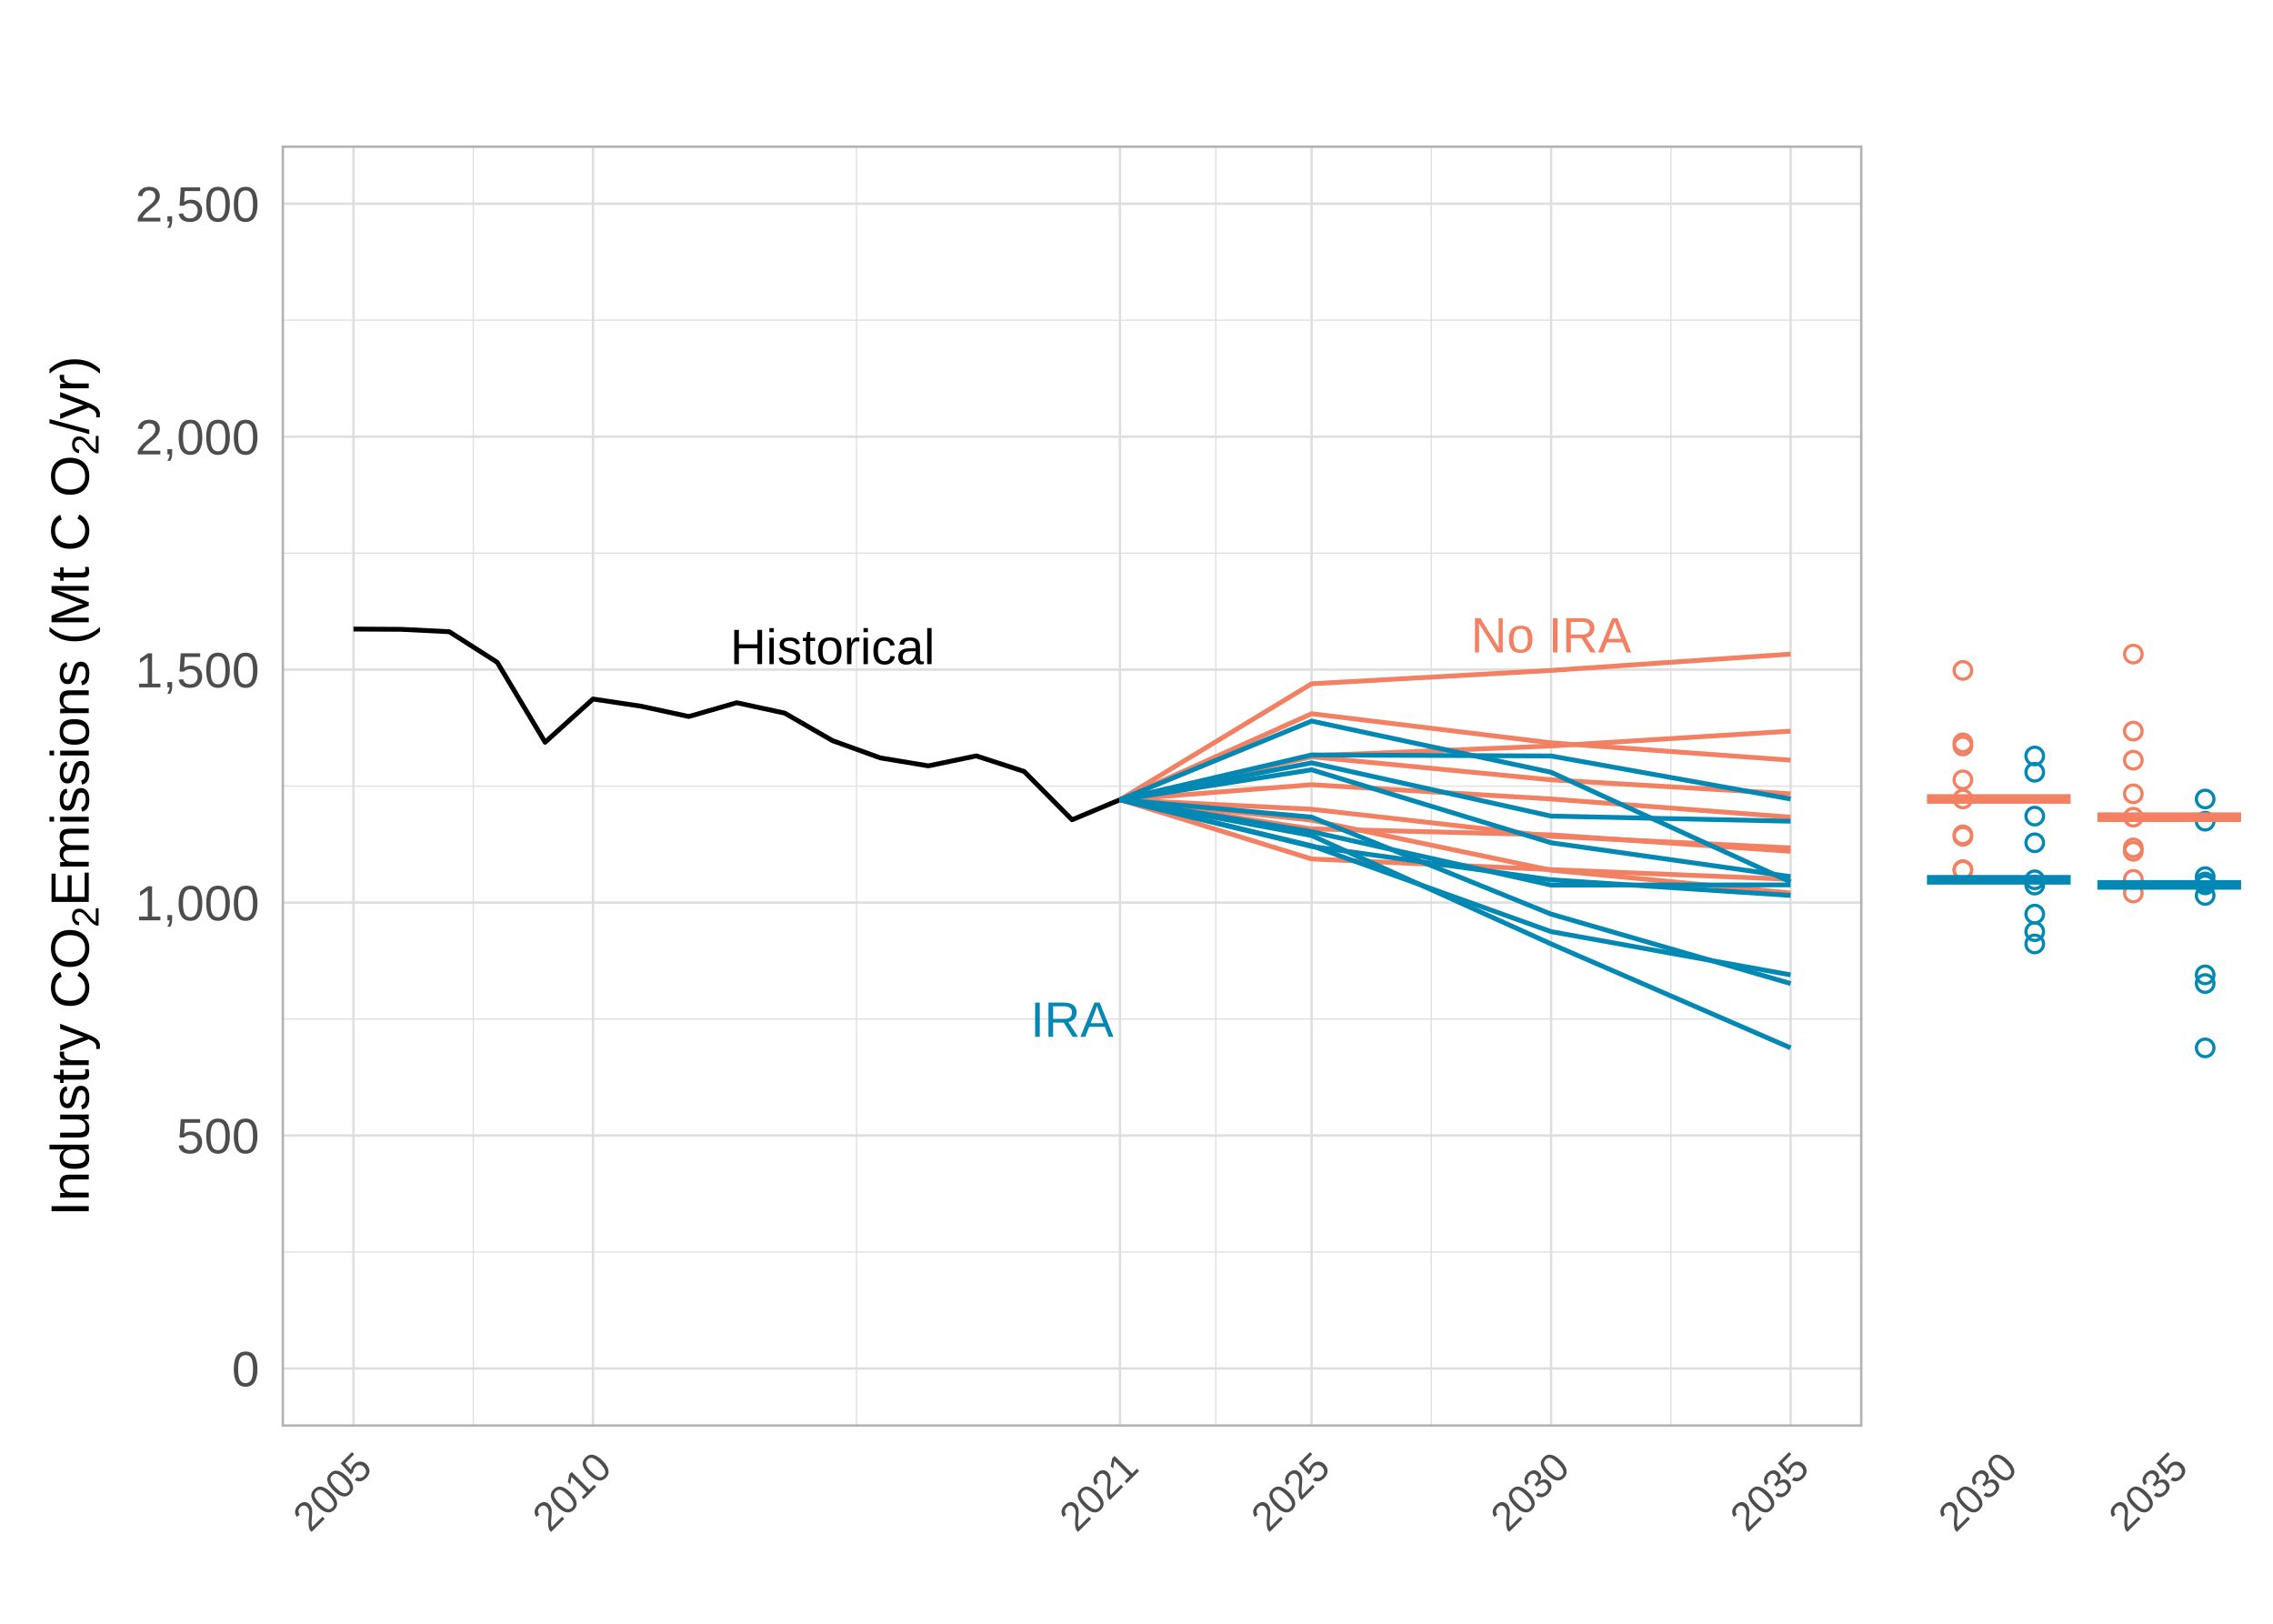
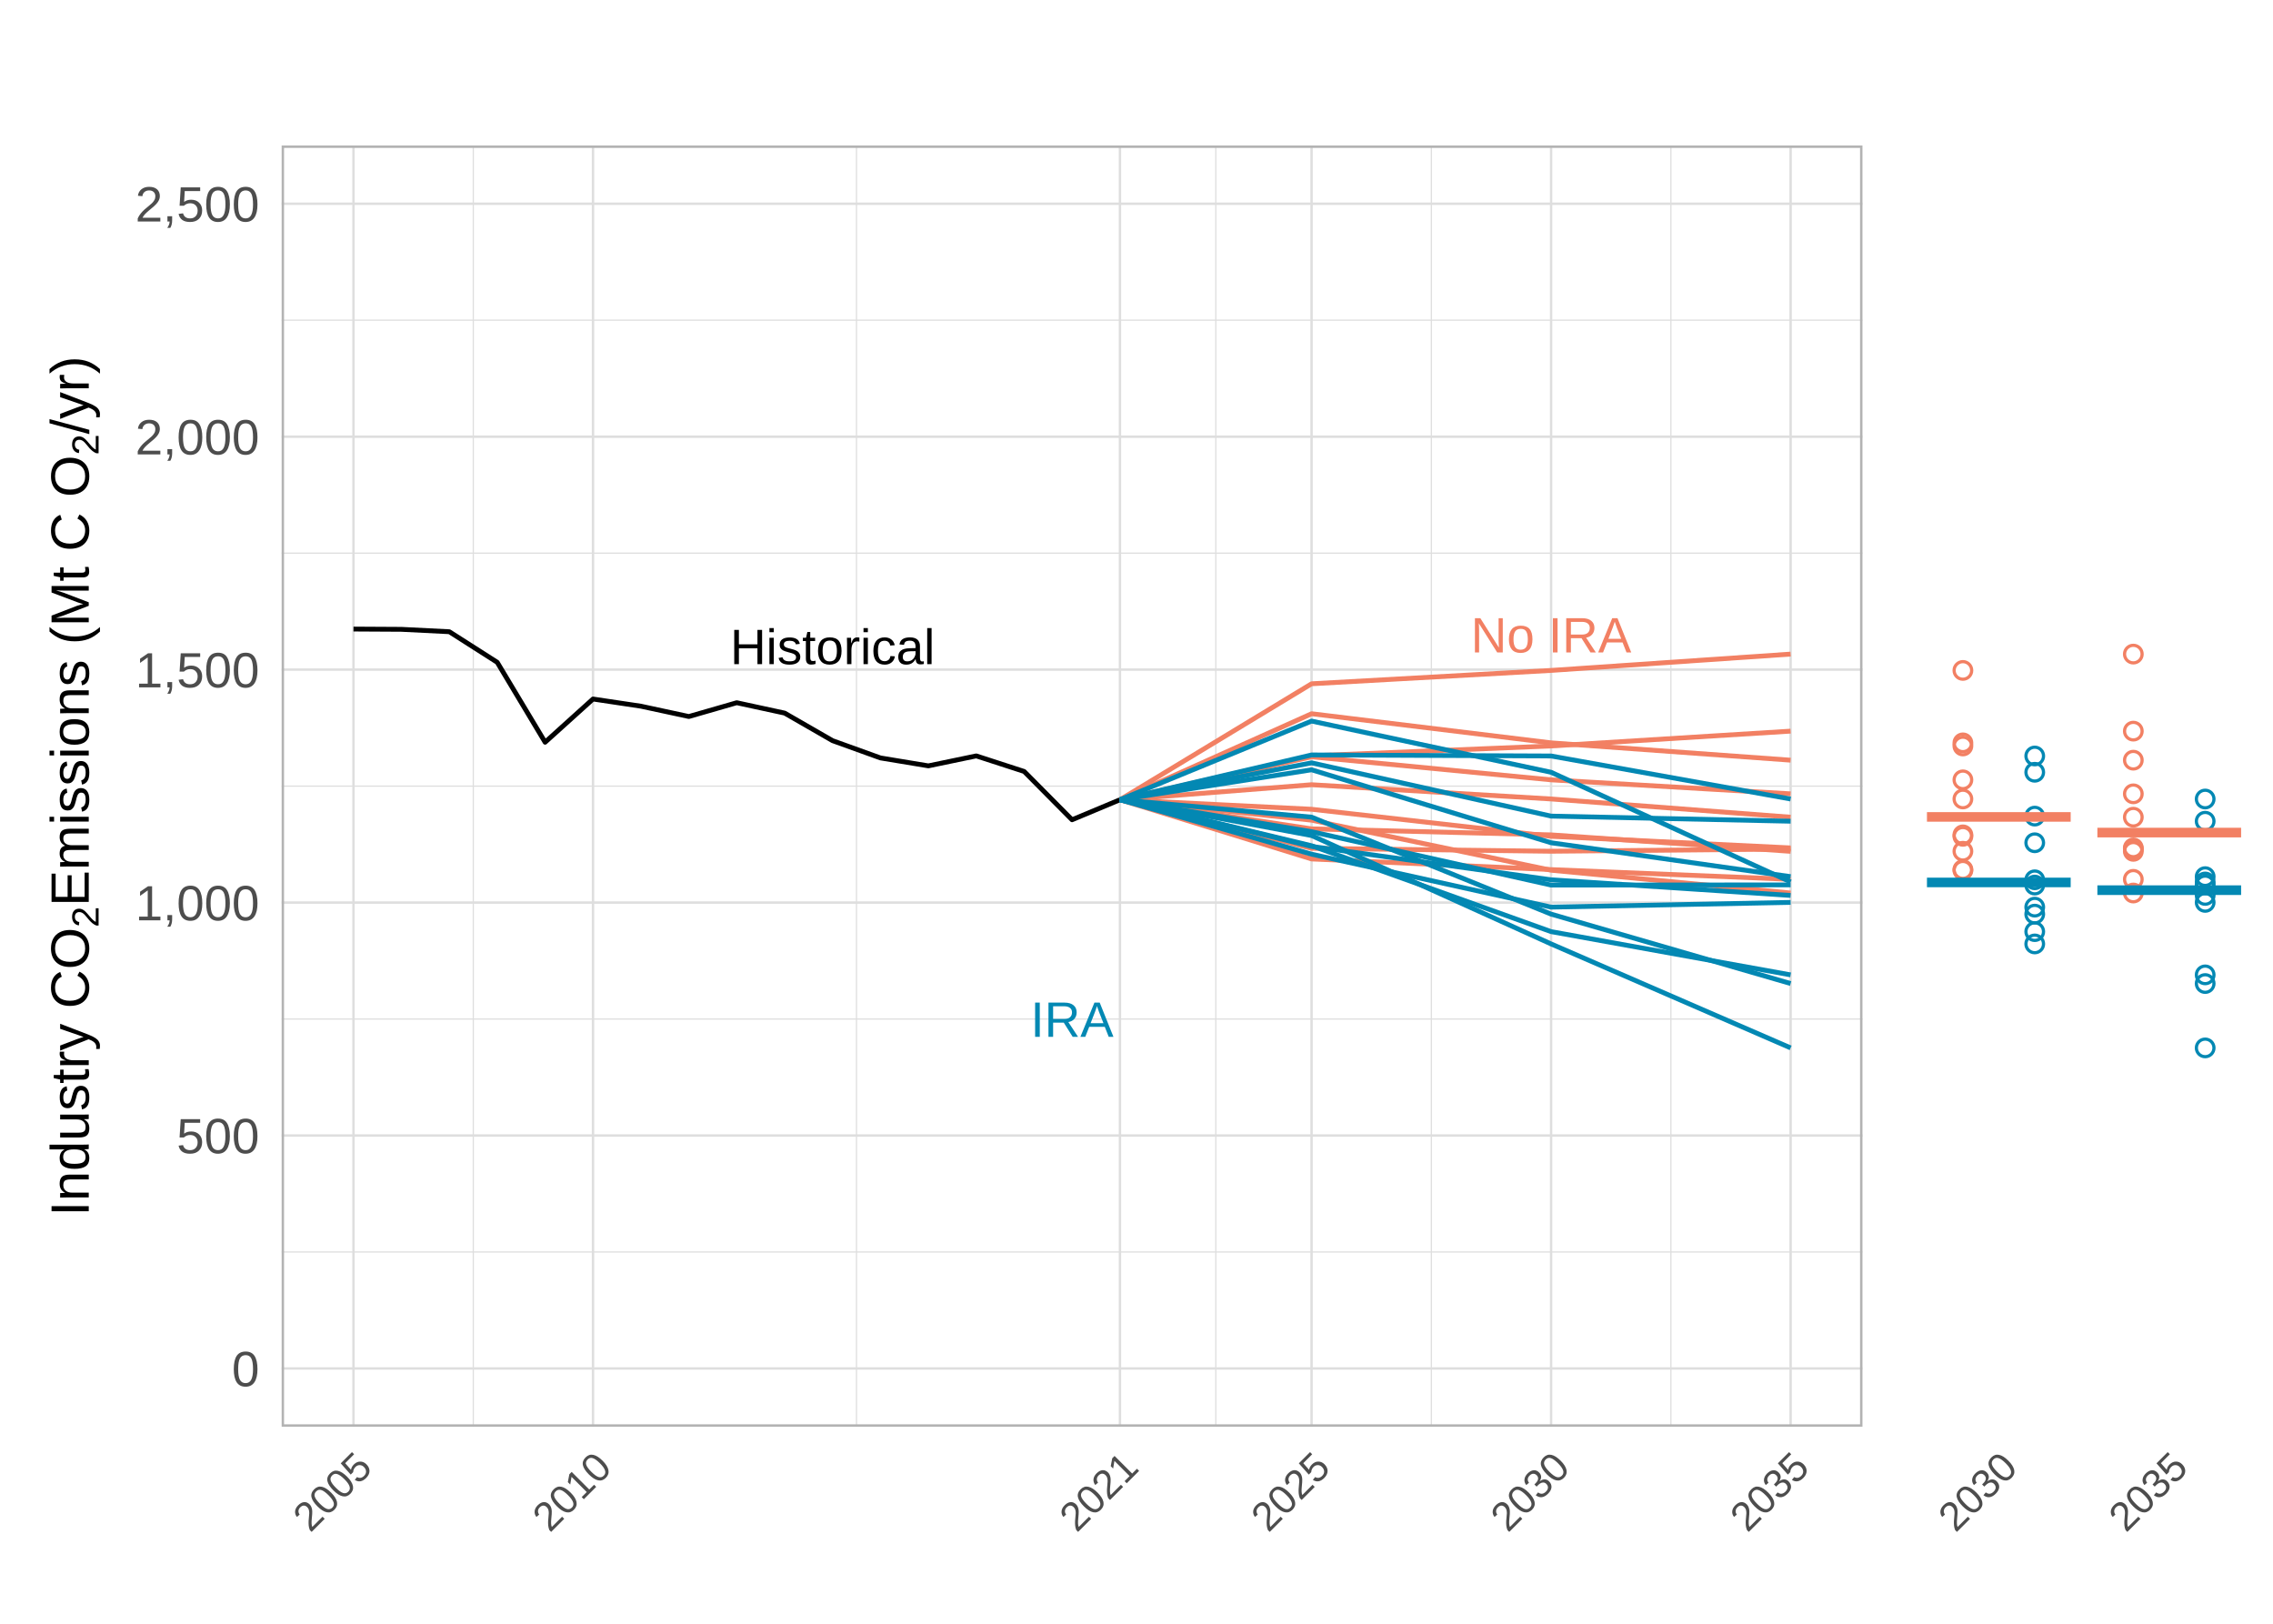
<svg xmlns="http://www.w3.org/2000/svg" class="svglite" width="504.00pt" height="360.00pt" viewBox="0 0 504.00 360.00">
  <defs>
    <style type="text/css">
    .svglite line, .svglite polyline, .svglite polygon, .svglite path, .svglite rect, .svglite circle {
      fill: none;
      stroke: #000000;
      stroke-linecap: round;
      stroke-linejoin: round;
      stroke-miterlimit: 10.00;
    }
    .svglite text {
      white-space: pre;
    }
  </style>
  </defs>
  <rect width="100%" height="100%" style="stroke: none; fill: #FFFFFF;" />
  <defs>
    <clipPath id="cpMC4wMHw1MDQuMDB8MC4wMHwzNjAuMDA=">
      <rect x="0.00" y="0.00" width="504.00" height="360.00" />
    </clipPath>
  </defs>
  <g clip-path="url(#cpMC4wMHw1MDQuMDB8MC4wMHwzNjAuMDA=)">
    <rect x="0.00" y="0.00" width="504.00" height="360.00" style="stroke-width: 1.07; stroke: #FFFFFF; fill: #FFFFFF;" />
  </g>
  <defs>
    <clipPath id="cpNS40OHw0MjIuOTR8NS40OHwzNTQuNTI=">
      <rect x="5.48" y="5.48" width="417.46" height="349.04" />
    </clipPath>
  </defs>
  <g clip-path="url(#cpNS40OHw0MjIuOTR8NS40OHwzNTQuNTI=)">
    <rect x="5.48" y="5.48" width="417.46" height="349.04" style="stroke-width: 1.07; stroke: #FFFFFF; fill: #FFFFFF;" />
  </g>
  <g clip-path="url(#cpMC4wMHw1MDQuMDB8MC4wMHwzNjAuMDA=)">
</g>
  <defs>
    <clipPath id="cpNjIuNDV8NDEyLjk3fDMyLjI2fDMxNi4zMg==">
      <rect x="62.45" y="32.26" width="350.52" height="284.06" />
    </clipPath>
  </defs>
  <g clip-path="url(#cpNjIuNDV8NDEyLjk3fDMyLjI2fDMxNi4zMg==)">
    <rect x="62.45" y="32.26" width="350.52" height="284.06" style="stroke-width: 1.07; stroke: none; fill: #FFFFFF;" />
    <polyline points="62.45,277.58 412.97,277.58 " style="stroke-width: 0.27; stroke: #DEDEDE; stroke-linecap: butt;" />
    <polyline points="62.45,225.93 412.97,225.93 " style="stroke-width: 0.27; stroke: #DEDEDE; stroke-linecap: butt;" />
    <polyline points="62.45,174.29 412.97,174.29 " style="stroke-width: 0.27; stroke: #DEDEDE; stroke-linecap: butt;" />
    <polyline points="62.45,122.64 412.97,122.64 " style="stroke-width: 0.27; stroke: #DEDEDE; stroke-linecap: butt;" />
    <polyline points="62.45,70.99 412.97,70.99 " style="stroke-width: 0.27; stroke: #DEDEDE; stroke-linecap: butt;" />
    <polyline points="104.94,316.32 104.94,32.26 " style="stroke-width: 0.27; stroke: #DEDEDE; stroke-linecap: butt;" />
    <polyline points="189.91,316.32 189.91,32.26 " style="stroke-width: 0.27; stroke: #DEDEDE; stroke-linecap: butt;" />
    <polyline points="269.58,316.32 269.58,32.26 " style="stroke-width: 0.27; stroke: #DEDEDE; stroke-linecap: butt;" />
    <polyline points="317.38,316.32 317.38,32.26 " style="stroke-width: 0.27; stroke: #DEDEDE; stroke-linecap: butt;" />
    <polyline points="370.49,316.32 370.49,32.26 " style="stroke-width: 0.27; stroke: #DEDEDE; stroke-linecap: butt;" />
    <polyline points="62.45,303.40 412.97,303.40 " style="stroke-width: 0.53; stroke: #DEDEDE; stroke-linecap: butt;" />
    <polyline points="62.45,251.76 412.97,251.76 " style="stroke-width: 0.53; stroke: #DEDEDE; stroke-linecap: butt;" />
    <polyline points="62.45,200.11 412.97,200.11 " style="stroke-width: 0.53; stroke: #DEDEDE; stroke-linecap: butt;" />
    <polyline points="62.45,148.46 412.97,148.46 " style="stroke-width: 0.53; stroke: #DEDEDE; stroke-linecap: butt;" />
    <polyline points="62.45,96.82 412.97,96.82 " style="stroke-width: 0.53; stroke: #DEDEDE; stroke-linecap: butt;" />
    <polyline points="62.45,45.17 412.97,45.17 " style="stroke-width: 0.53; stroke: #DEDEDE; stroke-linecap: butt;" />
    <polyline points="78.38,316.32 78.38,32.26 " style="stroke-width: 0.53; stroke: #DEDEDE; stroke-linecap: butt;" />
    <polyline points="131.49,316.32 131.49,32.26 " style="stroke-width: 0.53; stroke: #DEDEDE; stroke-linecap: butt;" />
    <polyline points="248.33,316.32 248.33,32.26 " style="stroke-width: 0.53; stroke: #DEDEDE; stroke-linecap: butt;" />
    <polyline points="290.82,316.32 290.82,32.26 " style="stroke-width: 0.53; stroke: #DEDEDE; stroke-linecap: butt;" />
    <polyline points="343.93,316.32 343.93,32.26 " style="stroke-width: 0.53; stroke: #DEDEDE; stroke-linecap: butt;" />
    <polyline points="397.04,316.32 397.04,32.26 " style="stroke-width: 0.53; stroke: #DEDEDE; stroke-linecap: butt;" />
    <polyline points="78.38,139.47 89.00,139.53 99.63,140.06 110.25,146.84 120.87,164.56 131.49,154.98 142.11,156.57 152.74,158.86 163.36,155.80 173.98,158.10 184.60,164.21 195.22,168.04 205.85,169.80 216.47,167.59 227.09,171.04 237.71,181.75 248.33,177.31 " style="stroke-width: 1.07; stroke-linecap: butt;" />
    <polyline points="248.33,177.31 290.82,173.98 343.93,177.14 397.04,181.18 " style="stroke-width: 1.07; stroke: #F28063; stroke-linecap: butt;" />
    <polyline points="248.33,177.31 290.82,179.42 343.93,185.42 397.04,187.99 " style="stroke-width: 1.07; stroke: #F28063; stroke-linecap: butt;" />
    <polyline points="248.33,177.31 290.82,151.60 343.93,148.64 397.04,145.02 " style="stroke-width: 1.07; stroke: #F28063; stroke-linecap: butt;" />
    <polyline points="248.33,177.31 290.82,183.77 343.93,185.10 397.04,188.75 " style="stroke-width: 1.07; stroke: #F28063; stroke-linecap: butt;" />
    <polyline points="248.33,177.31 290.82,167.56 343.93,165.39 397.04,162.10 " style="stroke-width: 1.07; stroke: #F28063; stroke-linecap: butt;" />
    <polyline points="248.33,177.31 290.82,190.44 343.93,192.80 397.04,194.96 " style="stroke-width: 1.07; stroke: #F28063; stroke-linecap: butt;" />
    <polyline points="248.33,177.31 290.82,167.79 343.93,172.90 397.04,176.00 " style="stroke-width: 1.07; stroke: #F28063; stroke-linecap: butt;" />
    <polyline points="248.33,177.31 290.82,158.24 343.93,164.70 397.04,168.54 " style="stroke-width: 1.07; stroke: #F28063; stroke-linecap: butt;" />
    <polyline points="248.33,177.31 290.82,181.84 343.93,192.94 397.04,197.99 " style="stroke-width: 1.07; stroke: #F28063; stroke-linecap: butt;" />
+     <polyline points="248.33,177.31 290.82,188.08 343.93,188.73 397.04,188.24 " style="stroke-width: 1.07; stroke: #F28063; stroke-linecap: butt;" />
    <polyline points="248.33,177.31 290.82,184.39 343.93,196.23 397.04,196.19 " style="stroke-width: 1.07; stroke: #0388B3; stroke-linecap: butt;" />
    <polyline points="248.33,177.31 290.82,181.17 343.93,202.67 397.04,218.06 " style="stroke-width: 1.07; stroke: #0388B3; stroke-linecap: butt;" />
    <polyline points="248.33,177.31 290.82,169.13 343.93,180.94 397.04,182.07 " style="stroke-width: 1.07; stroke: #0388B3; stroke-linecap: butt;" />
    <polyline points="248.33,177.31 290.82,187.66 343.93,195.06 397.04,198.53 " style="stroke-width: 1.07; stroke: #0388B3; stroke-linecap: butt;" />
    <polyline points="248.33,177.31 290.82,167.38 343.93,167.61 397.04,177.15 " style="stroke-width: 1.07; stroke: #0388B3; stroke-linecap: butt;" />
    <polyline points="248.33,177.31 290.82,187.51 343.93,206.55 397.04,216.14 " style="stroke-width: 1.07; stroke: #0388B3; stroke-linecap: butt;" />
    <polyline points="248.33,177.31 290.82,170.67 343.93,186.85 397.04,194.36 " style="stroke-width: 1.07; stroke: #0388B3; stroke-linecap: butt;" />
    <polyline points="248.33,177.31 290.82,159.87 343.93,171.22 397.04,195.54 " style="stroke-width: 1.07; stroke: #0388B3; stroke-linecap: butt;" />
    <polyline points="248.33,177.31 290.82,185.25 343.93,209.28 397.04,232.33 " style="stroke-width: 1.07; stroke: #0388B3; stroke-linecap: butt;" />
+     <polyline points="248.33,177.31 290.82,189.38 343.93,201.12 397.04,200.07 " style="stroke-width: 1.07; stroke: #0388B3; stroke-linecap: butt;" />
    <text x="184.60" y="147.25" text-anchor="middle" style="font-size: 11.04px; font-family: &quot;Arial&quot;;" textLength="45.35px" lengthAdjust="spacingAndGlyphs">Historical</text>
    <text x="343.93" y="144.66" text-anchor="middle" style="font-size: 11.04px;fill: #F28063; font-family: &quot;Arial&quot;;" textLength="35.55px" lengthAdjust="spacingAndGlyphs">No IRA</text>
    <text x="237.71" y="229.88" text-anchor="middle" style="font-size: 11.04px;fill: #0388B3; font-family: &quot;Arial&quot;;" textLength="18.39px" lengthAdjust="spacingAndGlyphs">IRA</text>
    <rect x="62.45" y="32.26" width="350.52" height="284.06" style="stroke-width: 1.07; stroke: #B3B3B3;" />
  </g>
  <g clip-path="url(#cpMC4wMHw1MDQuMDB8MC4wMHwzNjAuMDA=)">
    <text x="57.52" y="307.34" text-anchor="end" style="font-size: 11.00px;fill: #4D4D4D; font-family: &quot;Arial&quot;;" textLength="6.12px" lengthAdjust="spacingAndGlyphs">0</text>
    <text x="57.52" y="255.69" text-anchor="end" style="font-size: 11.00px;fill: #4D4D4D; font-family: &quot;Arial&quot;;" textLength="18.36px" lengthAdjust="spacingAndGlyphs">500</text>
    <text x="57.52" y="204.05" text-anchor="end" style="font-size: 11.00px;fill: #4D4D4D; font-family: &quot;Arial&quot;;" textLength="27.54px" lengthAdjust="spacingAndGlyphs">1,000</text>
    <text x="57.52" y="152.40" text-anchor="end" style="font-size: 11.00px;fill: #4D4D4D; font-family: &quot;Arial&quot;;" textLength="27.54px" lengthAdjust="spacingAndGlyphs">1,500</text>
    <text x="57.52" y="100.75" text-anchor="end" style="font-size: 11.00px;fill: #4D4D4D; font-family: &quot;Arial&quot;;" textLength="27.54px" lengthAdjust="spacingAndGlyphs">2,000</text>
    <text x="57.52" y="49.11" text-anchor="end" style="font-size: 11.00px;fill: #4D4D4D; font-family: &quot;Arial&quot;;" textLength="27.54px" lengthAdjust="spacingAndGlyphs">2,500</text>
    <text transform="translate(82.94,325.80) rotate(-45)" text-anchor="end" style="font-size: 9.00px;fill: #4D4D4D; font-family: &quot;Arial&quot;;" textLength="20.02px" lengthAdjust="spacingAndGlyphs">2005</text>
    <text transform="translate(136.05,325.80) rotate(-45)" text-anchor="end" style="font-size: 9.00px;fill: #4D4D4D; font-family: &quot;Arial&quot;;" textLength="20.02px" lengthAdjust="spacingAndGlyphs">2010</text>
    <text transform="translate(252.89,325.80) rotate(-45)" text-anchor="end" style="font-size: 9.00px;fill: #4D4D4D; font-family: &quot;Arial&quot;;" textLength="20.02px" lengthAdjust="spacingAndGlyphs">2021</text>
    <text transform="translate(295.38,325.80) rotate(-45)" text-anchor="end" style="font-size: 9.00px;fill: #4D4D4D; font-family: &quot;Arial&quot;;" textLength="20.02px" lengthAdjust="spacingAndGlyphs">2025</text>
    <text transform="translate(348.49,325.80) rotate(-45)" text-anchor="end" style="font-size: 9.00px;fill: #4D4D4D; font-family: &quot;Arial&quot;;" textLength="20.02px" lengthAdjust="spacingAndGlyphs">2030</text>
    <text transform="translate(401.60,325.80) rotate(-45)" text-anchor="end" style="font-size: 9.00px;fill: #4D4D4D; font-family: &quot;Arial&quot;;" textLength="20.02px" lengthAdjust="spacingAndGlyphs">2035</text>
    <text transform="translate(19.68,269.65) rotate(-90)" style="font-size: 12.00px; font-family: &quot;Arial&quot;;" textLength="54.70px" lengthAdjust="spacingAndGlyphs">Industry C</text>
    <text transform="translate(19.68,214.95) rotate(-90)" style="font-size: 12.00px; font-family: &quot;Arial&quot;;" textLength="9.34px" lengthAdjust="spacingAndGlyphs">O</text>
    <text transform="translate(21.86,205.62) rotate(-90)" style="font-size: 8.40px; font-family: &quot;Arial&quot;;" textLength="4.67px" lengthAdjust="spacingAndGlyphs">2</text>
    <text transform="translate(19.68,200.95) rotate(-90)" style="font-size: 12.00px; font-family: &quot;Arial&quot;;" textLength="90.70px" lengthAdjust="spacingAndGlyphs"> Emissions (Mt C</text>
    <text transform="translate(19.68,110.25) rotate(-90)" style="font-size: 12.00px; font-family: &quot;Arial&quot;;" textLength="9.34px" lengthAdjust="spacingAndGlyphs">O</text>
    <text transform="translate(21.86,100.91) rotate(-90)" style="font-size: 8.40px; font-family: &quot;Arial&quot;;" textLength="4.67px" lengthAdjust="spacingAndGlyphs">2</text>
    <text transform="translate(19.68,96.25) rotate(-90)" style="font-size: 12.00px; font-family: &quot;Arial&quot;;" textLength="17.33px" lengthAdjust="spacingAndGlyphs">/yr)</text>
  </g>
  <defs>
    <clipPath id="cpNDIyLjk0fDQ2MC43M3w1LjQ4fDM1NC41Mg==">
      <rect x="422.94" y="5.48" width="37.79" height="349.04" />
    </clipPath>
  </defs>
  <g clip-path="url(#cpNDIyLjk0fDQ2MC43M3w1LjQ4fDM1NC41Mg==)">
    <rect x="422.94" y="5.48" width="37.79" height="349.04" style="stroke-width: 1.07; stroke: #FFFFFF; fill: #FFFFFF;" />
  </g>
  <g clip-path="url(#cpMC4wMHw1MDQuMDB8MC4wMHwzNjAuMDA=)">
</g>
  <defs>
    <clipPath id="cpNDI1LjY4fDQ2MC43M3wzMi4yNnwzMTYuMzI=">
      <rect x="425.68" y="32.26" width="35.05" height="284.06" />
    </clipPath>
  </defs>
  <g clip-path="url(#cpNDI1LjY4fDQ2MC43M3wzMi4yNnwzMTYuMzI=)">
    <rect x="425.68" y="32.26" width="35.05" height="284.06" style="stroke-width: 1.07; stroke: none; fill: #FFFFFF;" />
    <circle cx="451.17" cy="202.67" r="1.95" style="stroke-width: 0.71; stroke: #0388B3;" />
    <circle cx="435.24" cy="185.42" r="1.95" style="stroke-width: 0.71; stroke: #F28063;" />
    <circle cx="451.17" cy="180.94" r="1.95" style="stroke-width: 0.71; stroke: #0388B3;" />
    <circle cx="435.24" cy="148.64" r="1.95" style="stroke-width: 0.71; stroke: #F28063;" />
    <circle cx="451.17" cy="195.06" r="1.95" style="stroke-width: 0.71; stroke: #0388B3;" />
    <circle cx="435.24" cy="185.10" r="1.95" style="stroke-width: 0.71; stroke: #F28063;" />
    <circle cx="451.17" cy="167.61" r="1.95" style="stroke-width: 0.71; stroke: #0388B3;" />
    <circle cx="435.24" cy="165.39" r="1.95" style="stroke-width: 0.71; stroke: #F28063;" />
+     <circle cx="451.17" cy="201.12" r="1.95" style="stroke-width: 0.71; stroke: #0388B3;" />
+     <circle cx="435.24" cy="188.73" r="1.95" style="stroke-width: 0.71; stroke: #F28063;" />
    <circle cx="451.17" cy="186.85" r="1.95" style="stroke-width: 0.71; stroke: #0388B3;" />
    <circle cx="435.24" cy="172.90" r="1.95" style="stroke-width: 0.71; stroke: #F28063;" />
    <circle cx="451.17" cy="206.55" r="1.95" style="stroke-width: 0.71; stroke: #0388B3;" />
    <circle cx="435.24" cy="192.80" r="1.95" style="stroke-width: 0.71; stroke: #F28063;" />
    <circle cx="451.17" cy="171.22" r="1.95" style="stroke-width: 0.71; stroke: #0388B3;" />
    <circle cx="435.24" cy="164.70" r="1.95" style="stroke-width: 0.71; stroke: #F28063;" />
    <circle cx="451.17" cy="209.28" r="1.95" style="stroke-width: 0.71; stroke: #0388B3;" />
    <circle cx="435.24" cy="192.94" r="1.95" style="stroke-width: 0.71; stroke: #F28063;" />
    <circle cx="451.17" cy="196.23" r="1.95" style="stroke-width: 0.71; stroke: #0388B3;" />
    <circle cx="435.24" cy="177.14" r="1.95" style="stroke-width: 0.71; stroke: #F28063;" />
-     <line x1="427.27" y1="177.14" x2="459.14" y2="177.14" style="stroke-width: 2.13; stroke: #F28063; stroke-linecap: butt;" />
-     <line x1="427.27" y1="195.06" x2="459.14" y2="195.06" style="stroke-width: 2.13; stroke: #0388B3; stroke-linecap: butt;" />
+     <line x1="427.27" y1="181.12" x2="459.14" y2="181.12" style="stroke-width: 2.13; stroke: #F28063; stroke-linecap: butt;" />
+     <line x1="427.27" y1="195.65" x2="459.14" y2="195.65" style="stroke-width: 2.13; stroke: #0388B3; stroke-linecap: butt;" />
  </g>
  <g clip-path="url(#cpMC4wMHw1MDQuMDB8MC4wMHwzNjAuMDA=)">
    <text transform="translate(447.76,325.80) rotate(-45)" text-anchor="end" style="font-size: 9.00px;fill: #4D4D4D; font-family: &quot;Arial&quot;;" textLength="20.02px" lengthAdjust="spacingAndGlyphs">2030</text>
  </g>
  <defs>
    <clipPath id="cpNDYwLjczfDQ5OC41Mnw1LjQ4fDM1NC41Mg==">
      <rect x="460.73" y="5.48" width="37.79" height="349.04" />
    </clipPath>
  </defs>
  <g clip-path="url(#cpNDYwLjczfDQ5OC41Mnw1LjQ4fDM1NC41Mg==)">
    <rect x="460.73" y="5.48" width="37.79" height="349.04" style="stroke-width: 1.07; stroke: #FFFFFF; fill: #FFFFFF;" />
  </g>
  <g clip-path="url(#cpMC4wMHw1MDQuMDB8MC4wMHwzNjAuMDA=)">
</g>
  <defs>
    <clipPath id="cpNDYzLjQ3fDQ5OC41MnwzMi4yNnwzMTYuMzI=">
      <rect x="463.47" y="32.26" width="35.05" height="284.06" />
    </clipPath>
  </defs>
  <g clip-path="url(#cpNDYzLjQ3fDQ5OC41MnwzMi4yNnwzMTYuMzI=)">
    <rect x="463.47" y="32.26" width="35.05" height="284.06" style="stroke-width: 1.07; stroke: none; fill: #FFFFFF;" />
    <circle cx="488.96" cy="218.06" r="1.95" style="stroke-width: 0.71; stroke: #0388B3;" />
    <circle cx="473.03" cy="187.99" r="1.95" style="stroke-width: 0.71; stroke: #F28063;" />
    <circle cx="488.96" cy="182.07" r="1.95" style="stroke-width: 0.71; stroke: #0388B3;" />
    <circle cx="473.03" cy="145.02" r="1.95" style="stroke-width: 0.71; stroke: #F28063;" />
    <circle cx="488.96" cy="198.53" r="1.95" style="stroke-width: 0.71; stroke: #0388B3;" />
    <circle cx="473.03" cy="188.75" r="1.95" style="stroke-width: 0.71; stroke: #F28063;" />
    <circle cx="488.96" cy="177.15" r="1.95" style="stroke-width: 0.71; stroke: #0388B3;" />
    <circle cx="473.03" cy="162.10" r="1.95" style="stroke-width: 0.71; stroke: #F28063;" />
+     <circle cx="488.96" cy="200.07" r="1.95" style="stroke-width: 0.71; stroke: #0388B3;" />
+     <circle cx="473.03" cy="188.24" r="1.95" style="stroke-width: 0.71; stroke: #F28063;" />
    <circle cx="488.96" cy="194.36" r="1.95" style="stroke-width: 0.71; stroke: #0388B3;" />
    <circle cx="473.03" cy="176.00" r="1.95" style="stroke-width: 0.71; stroke: #F28063;" />
    <circle cx="488.96" cy="216.14" r="1.95" style="stroke-width: 0.71; stroke: #0388B3;" />
    <circle cx="473.03" cy="194.96" r="1.95" style="stroke-width: 0.71; stroke: #F28063;" />
    <circle cx="488.96" cy="195.54" r="1.95" style="stroke-width: 0.71; stroke: #0388B3;" />
    <circle cx="473.03" cy="168.54" r="1.95" style="stroke-width: 0.71; stroke: #F28063;" />
    <circle cx="488.96" cy="232.33" r="1.95" style="stroke-width: 0.71; stroke: #0388B3;" />
    <circle cx="473.03" cy="197.99" r="1.95" style="stroke-width: 0.71; stroke: #F28063;" />
    <circle cx="488.96" cy="196.19" r="1.95" style="stroke-width: 0.71; stroke: #0388B3;" />
    <circle cx="473.03" cy="181.18" r="1.95" style="stroke-width: 0.71; stroke: #F28063;" />
-     <line x1="465.06" y1="181.18" x2="496.93" y2="181.18" style="stroke-width: 2.13; stroke: #F28063; stroke-linecap: butt;" />
-     <line x1="465.06" y1="196.19" x2="496.93" y2="196.19" style="stroke-width: 2.13; stroke: #0388B3; stroke-linecap: butt;" />
+     <line x1="465.06" y1="184.59" x2="496.93" y2="184.59" style="stroke-width: 2.13; stroke: #F28063; stroke-linecap: butt;" />
+     <line x1="465.06" y1="197.36" x2="496.93" y2="197.36" style="stroke-width: 2.13; stroke: #0388B3; stroke-linecap: butt;" />
  </g>
  <g clip-path="url(#cpMC4wMHw1MDQuMDB8MC4wMHwzNjAuMDA=)">
    <text transform="translate(485.55,325.80) rotate(-45)" text-anchor="end" style="font-size: 9.00px;fill: #4D4D4D; font-family: &quot;Arial&quot;;" textLength="20.02px" lengthAdjust="spacingAndGlyphs">2035</text>
  </g>
</svg>
